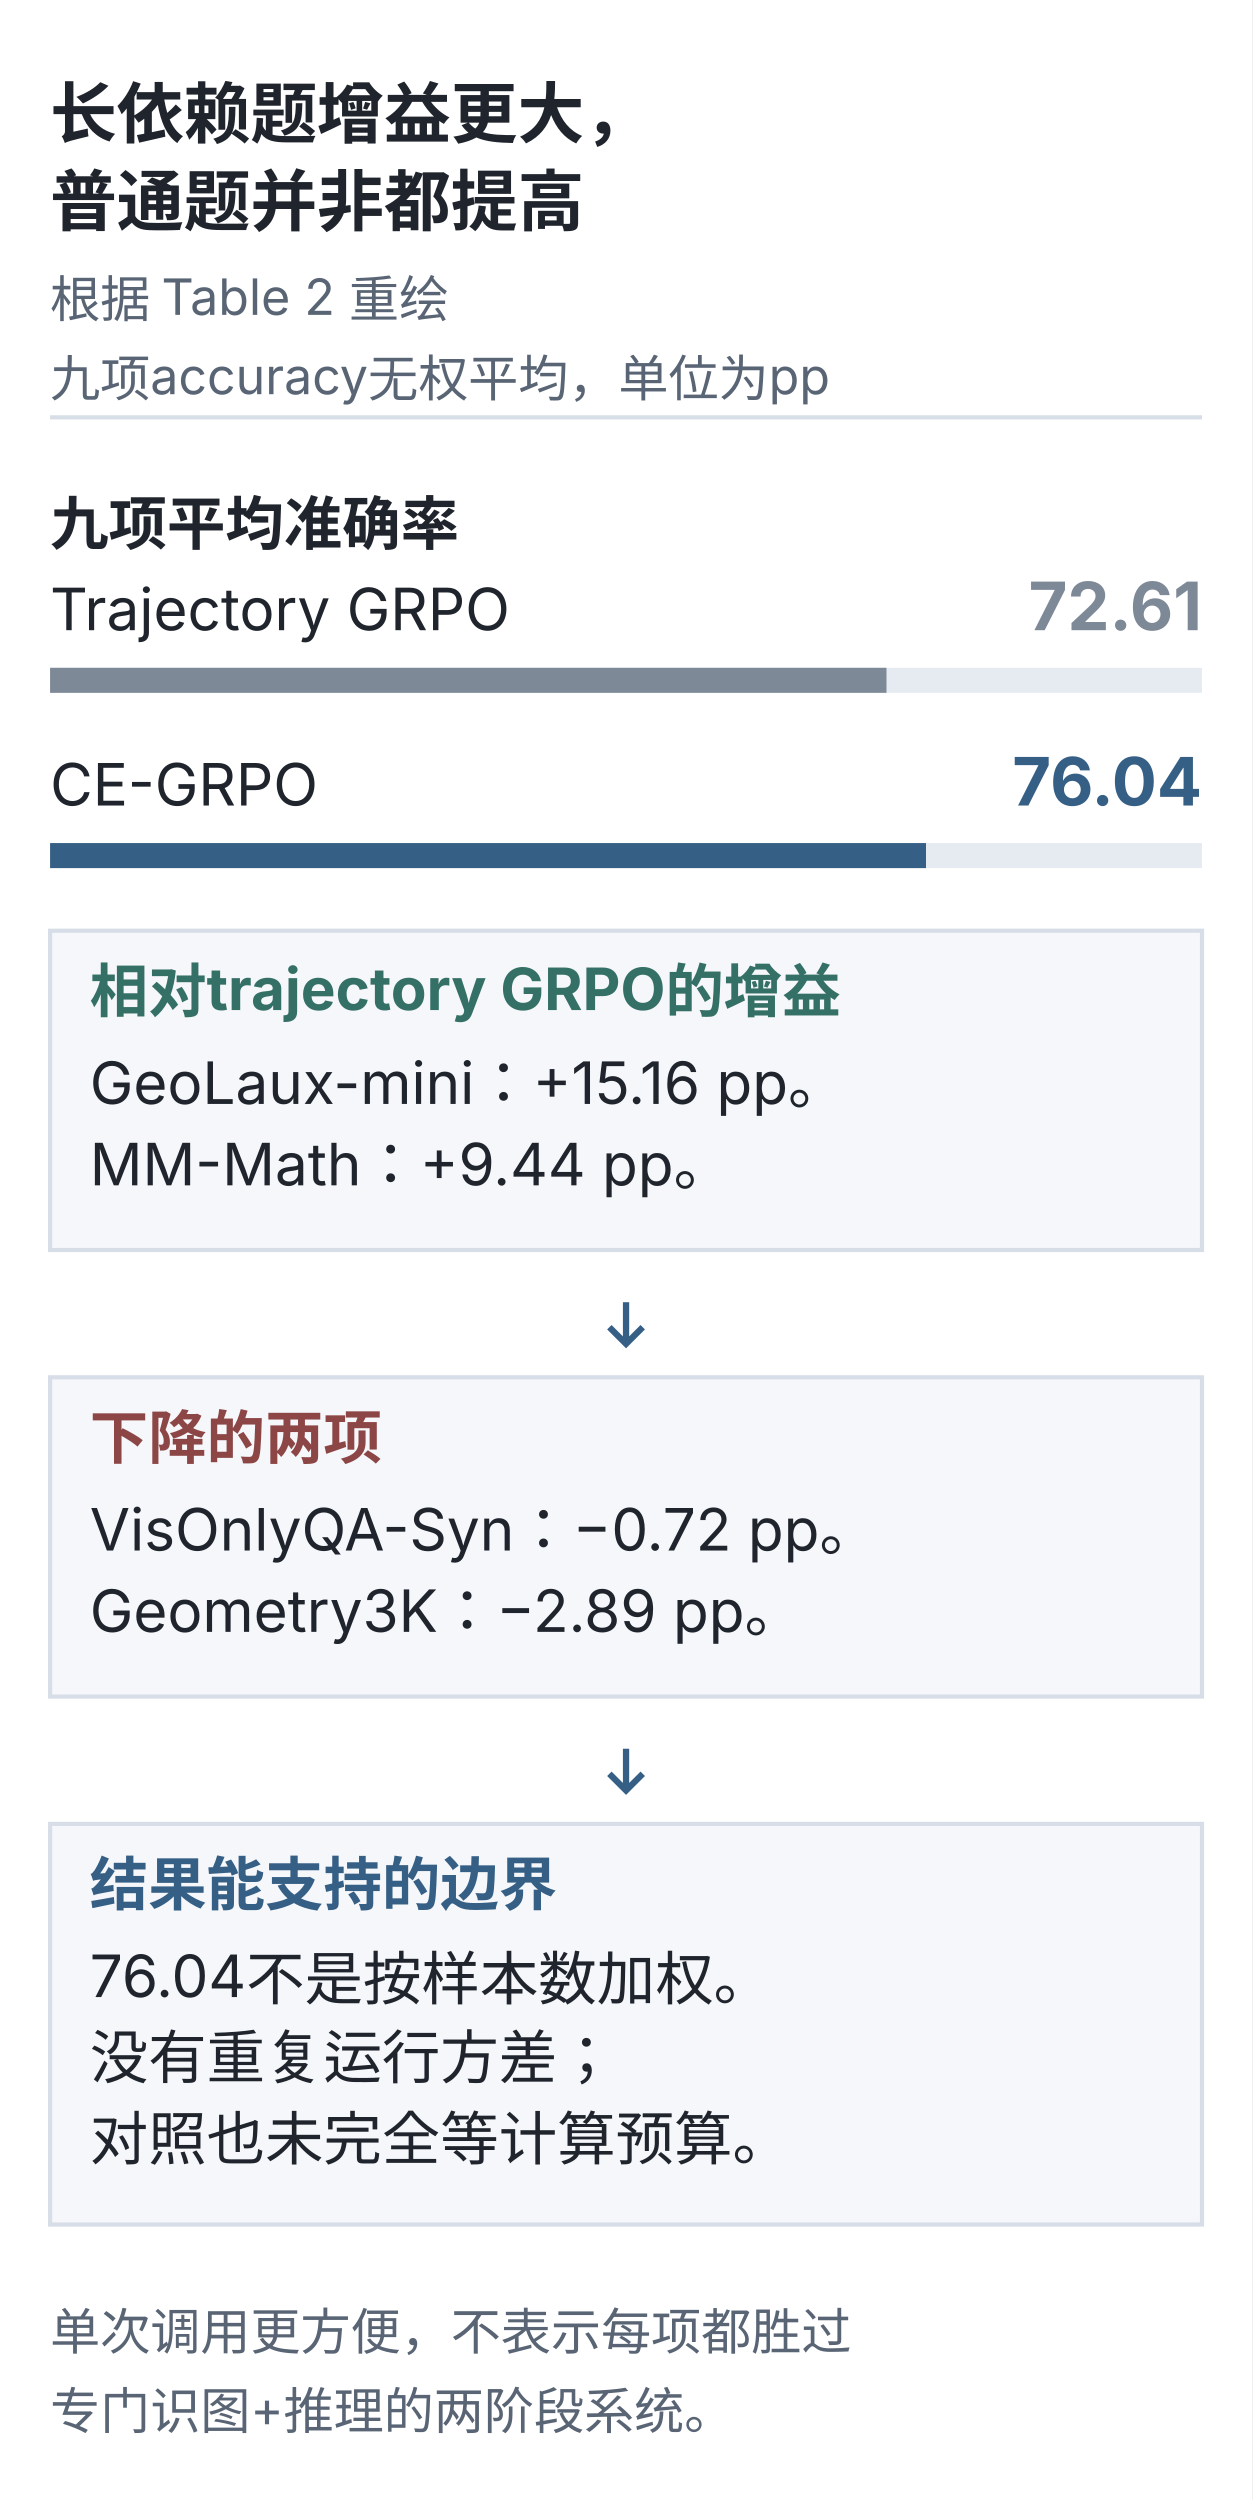
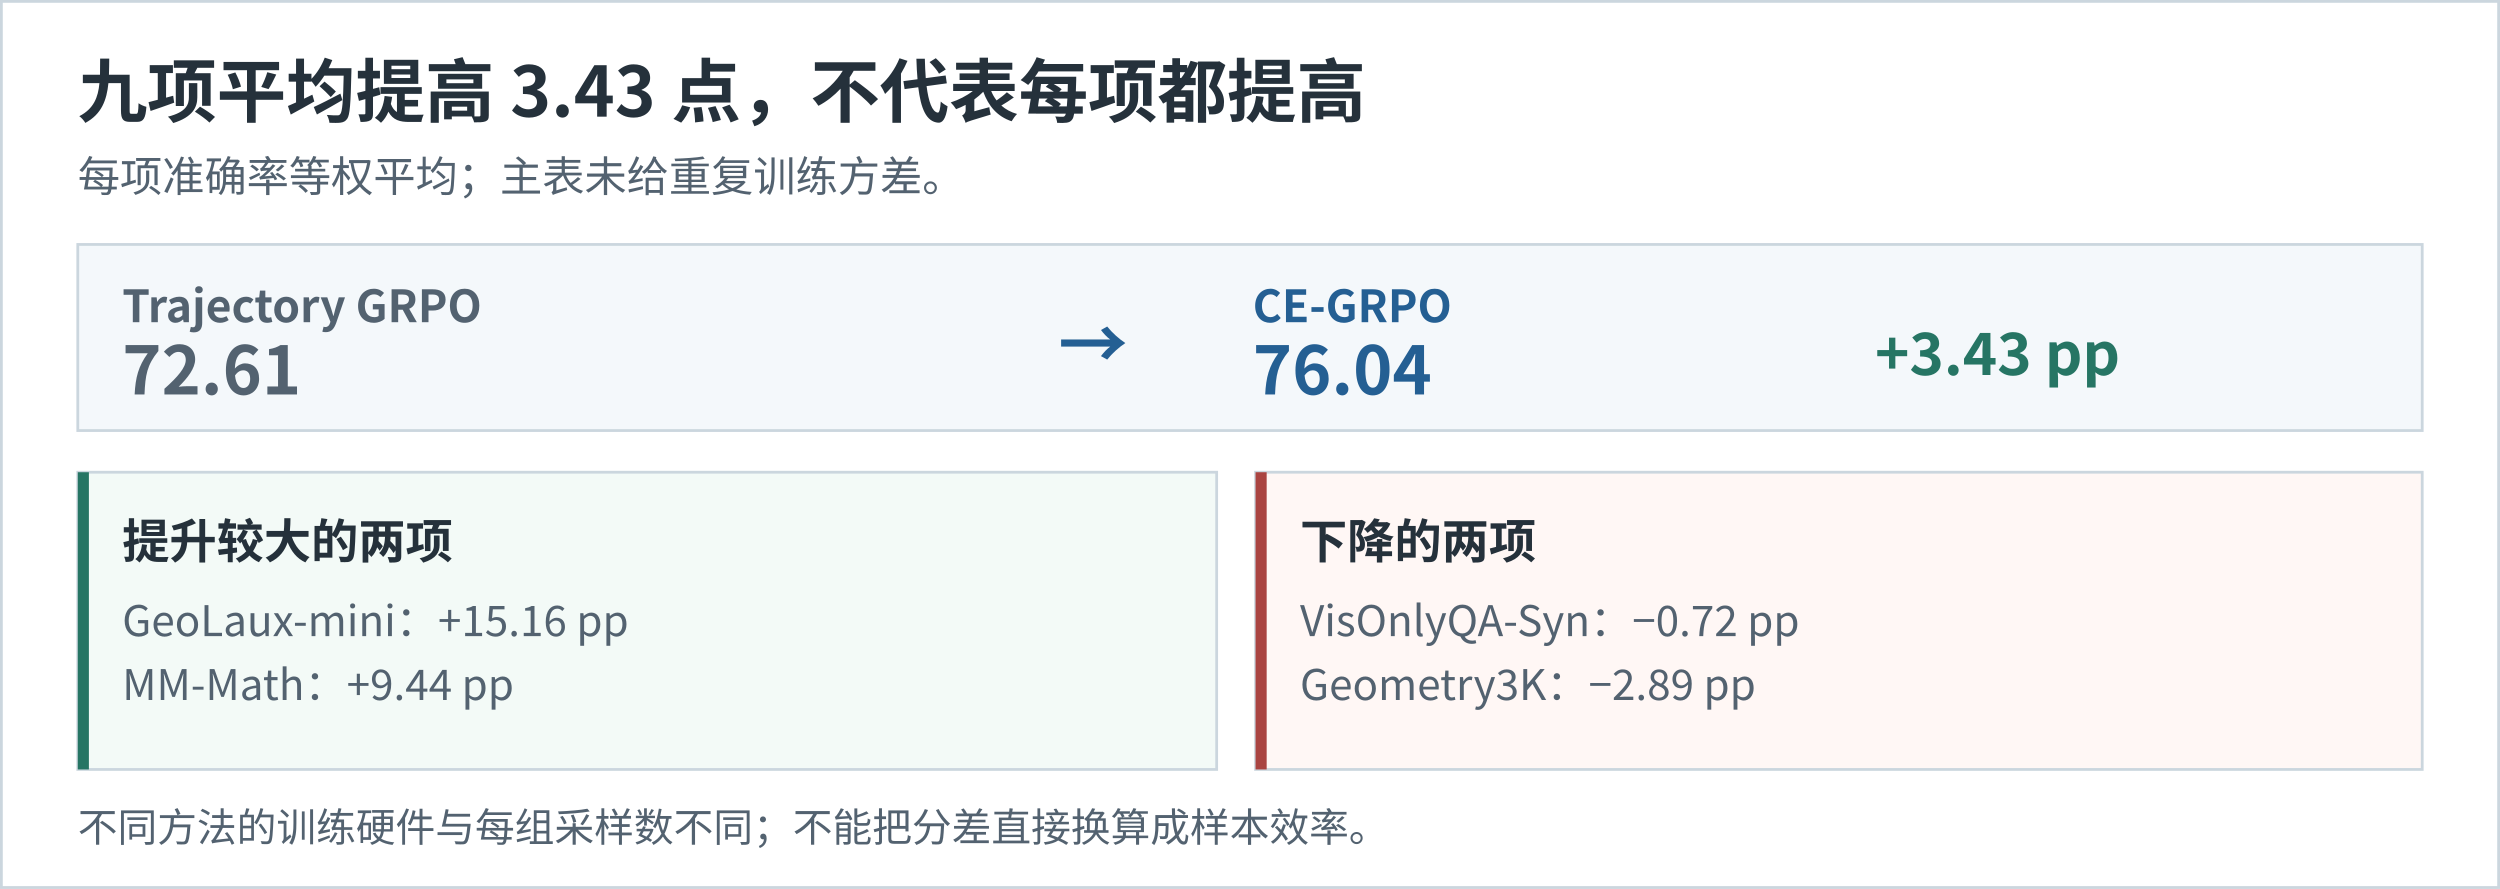
- <svg xmlns="http://www.w3.org/2000/svg" width="600" height="1198" viewBox="0 0 600 1198" role="img" aria-labelledby="title desc">
-   <rect width="600" height="1198" fill="#fff" />
-   <style>text{font-family:Inter,-apple-system,BlinkMacSystemFont,"PingFang SC","Microsoft YaHei",sans-serif}.title{font-size:32px;font-weight:750}.label{font-size:28px;font-weight:750}.main{font-size:28px}.small{font-size:24px}.value{font-size:32px;font-weight:750}</style>
-   <text x="24" y="66" class="title" fill="#20252d" text-anchor="start">长依赖题增益更大，</text>
-   <text x="24" y="108" class="title" fill="#20252d" text-anchor="start">普通题并非都提高</text>
-   <text x="24" y="152" class="small" fill="#596575" text-anchor="start">根据 Table 2 重绘</text>
-   <text x="24" y="190" class="small" fill="#596575" text-anchor="start">九项accuracy无权平均，单位为pp</text>
-   <path d="M24 200H576" stroke="#d7dee7" stroke-width="2" />
-   <text x="24" y="261" class="label" fill="#20252d" text-anchor="start">九项平均准确率</text>
-   <text x="24" y="302" class="main" fill="#20252d" text-anchor="start">Trajectory GRPO</text>
-   <text x="576" y="302" class="value" fill="#7e8997" text-anchor="end">72.61</text>
-   <rect x="24" y="320" width="552" height="12" fill="#e6ebf1" />
-   <rect x="24" y="320" width="400.807" height="12" fill="#7e8997" />
-   <text x="24" y="386" class="main" fill="#20252d" text-anchor="start">CE-GRPO</text>
-   <text x="576" y="386" class="value" fill="#365f85" text-anchor="end">76.04</text>
-   <rect x="24" y="404" width="552" height="12" fill="#e6ebf1" />
-   <rect x="24" y="404" width="419.741" height="12" fill="#365f85" />
-   <rect x="24" y="446" width="552" height="153" fill="#f5f7fa" stroke="#d7dee7" stroke-width="2" />
-   <text x="43" y="485" class="label" fill="#357067" text-anchor="start">相对trajectory GRPO的增益</text>
-   <text x="43" y="529" class="main" fill="#20252d" text-anchor="start">GeoLaux-mini：+15.16 pp。</text>
-   <text x="43" y="568" class="main" fill="#20252d" text-anchor="start">MM-Math：+9.44 pp。</text>
-   <path d="M300 624v20m-8-8 8 8 8-8" fill="none" stroke="#365f85" stroke-width="3" />
-   <rect x="24" y="660" width="552" height="153" fill="#f5f7fa" stroke="#d7dee7" stroke-width="2" />
-   <text x="43" y="699" class="label" fill="#8c4646" text-anchor="start">下降的两项</text>
-   <text x="43" y="743" class="main" fill="#20252d" text-anchor="start">VisOnlyQA-Syn：−0.72 pp。</text>
-   <text x="43" y="782" class="main" fill="#20252d" text-anchor="start">Geometry3K：−2.89 pp。</text>
-   <path d="M300 838v20m-8-8 8 8 8-8" fill="none" stroke="#365f85" stroke-width="3" />
-   <rect x="24" y="874" width="552" height="192" fill="#f5f7fa" stroke="#d7dee7" stroke-width="2" />
-   <text x="43" y="913" class="label" fill="#365f85" text-anchor="start">结果能支持的边界</text>
-   <text x="43" y="957" class="main" fill="#20252d" text-anchor="start">76.04不是按样本数加权。</text>
-   <text x="43" y="996" class="main" fill="#20252d" text-anchor="start">没有重复运行方差；</text>
-   <text x="43" y="1035" class="main" fill="#20252d" text-anchor="start">对照也未完全等计算预算。</text>
-   <text x="24" y="1126" class="small" fill="#596575" text-anchor="start">单次调用更方便，不表示每项都胜过</text>
-   <text x="24" y="1164" class="small" fill="#596575" text-anchor="start">专门识图+推理的两阶段系统。</text>
+ <svg xmlns="http://www.w3.org/2000/svg" width="900" height="320" viewBox="0 0 900 320" role="img" aria-labelledby="title desc">
+   <g font-family="PingFang SC, Hiragino Sans GB, Microsoft YaHei, Noto Sans CJK SC, sans-serif">
+     <rect x="0.5" y="0.5" width="899" height="319" fill="#fff" stroke="#cbd6de" stroke-width="1" />
+     <text x="28" y="42" font-size="25" font-weight="760" fill="#25313b" text-anchor="start">九项平均提高 3.43 点，不代表每项都提高</text>
+     <text x="28" y="69" font-size="15.2" font-weight="400" fill="#536270" text-anchor="start">每项准确率等权平均；主表未给重复训练方差。</text>
+     <rect x="28" y="88" width="844" height="67" fill="#f4f8fb" stroke="#cbd6de" stroke-width="1" />
+     <text x="44" y="116" font-size="16" font-weight="700" fill="#536270" text-anchor="start">Trajectory GRPO</text>
+     <text x="44" y="142" font-size="24" font-weight="760" fill="#536270" text-anchor="start">72.61</text>
+     <text x="381" y="133" font-size="25" font-weight="700" fill="#245f93" text-anchor="start">→</text>
+     <text x="451" y="116" font-size="16" font-weight="700" fill="#245f93" text-anchor="start">CE-GRPO</text>
+     <text x="451" y="142" font-size="24" font-weight="760" fill="#245f93" text-anchor="start">76.04</text>
+     <text x="675" y="135" font-size="21" font-weight="760" fill="#267564" text-anchor="start">+3.43 pp</text>
+     <rect x="28" y="170" width="410" height="107" fill="#f3faf7" stroke="#cbd6de" stroke-width="1" />
+     <rect x="28" y="170" width="4" height="107" fill="#267564" stroke="none" stroke-width="1" />
+     <text x="44" y="201" font-size="17" font-weight="700" fill="#25313b" text-anchor="start">提升较大的两项</text>
+     <text x="44" y="229" font-size="15.2" font-weight="400" fill="#536270" text-anchor="start">GeoLaux-mini：+15.16 pp</text>
+     <text x="44" y="252" font-size="15.2" font-weight="400" fill="#536270" text-anchor="start">MM-Math：+9.44 pp</text>
+     <rect x="452" y="170" width="420" height="107" fill="#fff7f5" stroke="#cbd6de" stroke-width="1" />
+     <rect x="452" y="170" width="4" height="107" fill="#aa4441" stroke="none" stroke-width="1" />
+     <text x="468" y="201" font-size="17" font-weight="700" fill="#25313b" text-anchor="start">下降的两项</text>
+     <text x="468" y="229" font-size="15.2" font-weight="400" fill="#536270" text-anchor="start">VisOnlyQA-Syn：−0.72 pp</text>
+     <text x="468" y="252" font-size="15.2" font-weight="400" fill="#536270" text-anchor="start">Geometry3K：−2.89 pp</text>
+     <text x="28" y="303" font-size="14.3" font-weight="400" fill="#536270" text-anchor="start">不同方法的训练硬件与每组采样数不同；不能把分差直接换算成样本效率。</text>
+   </g>
</svg>
